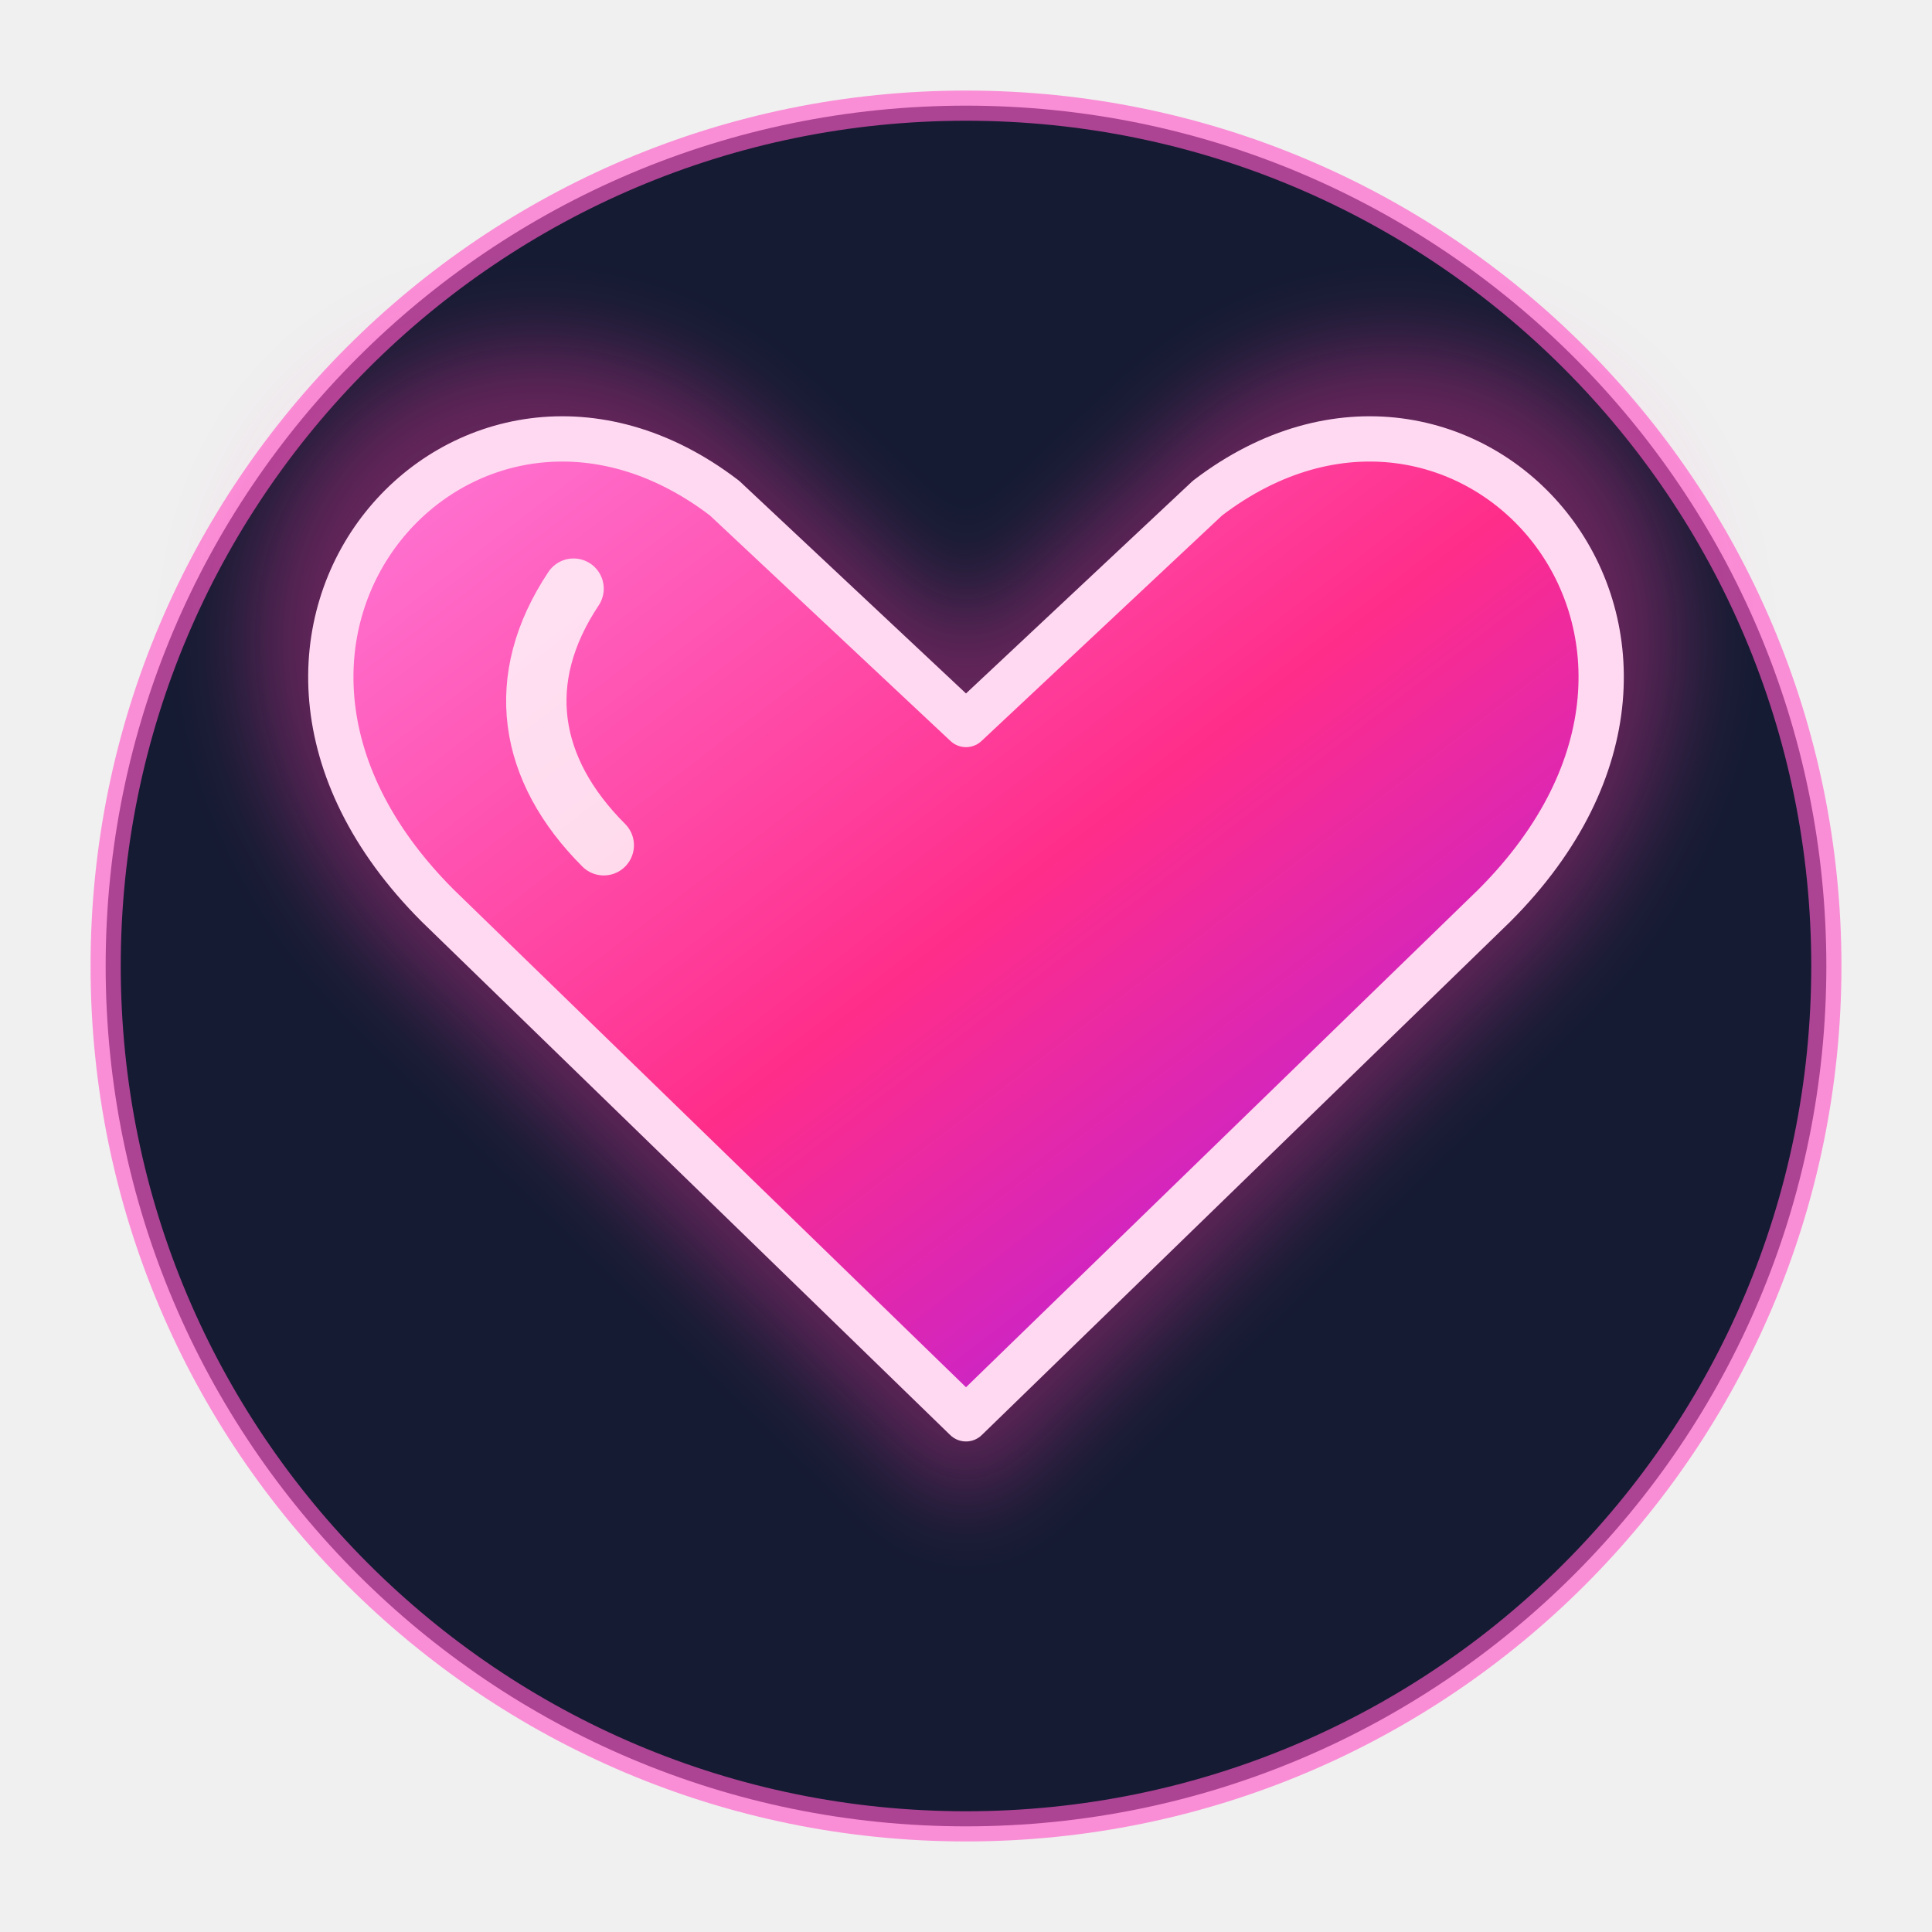
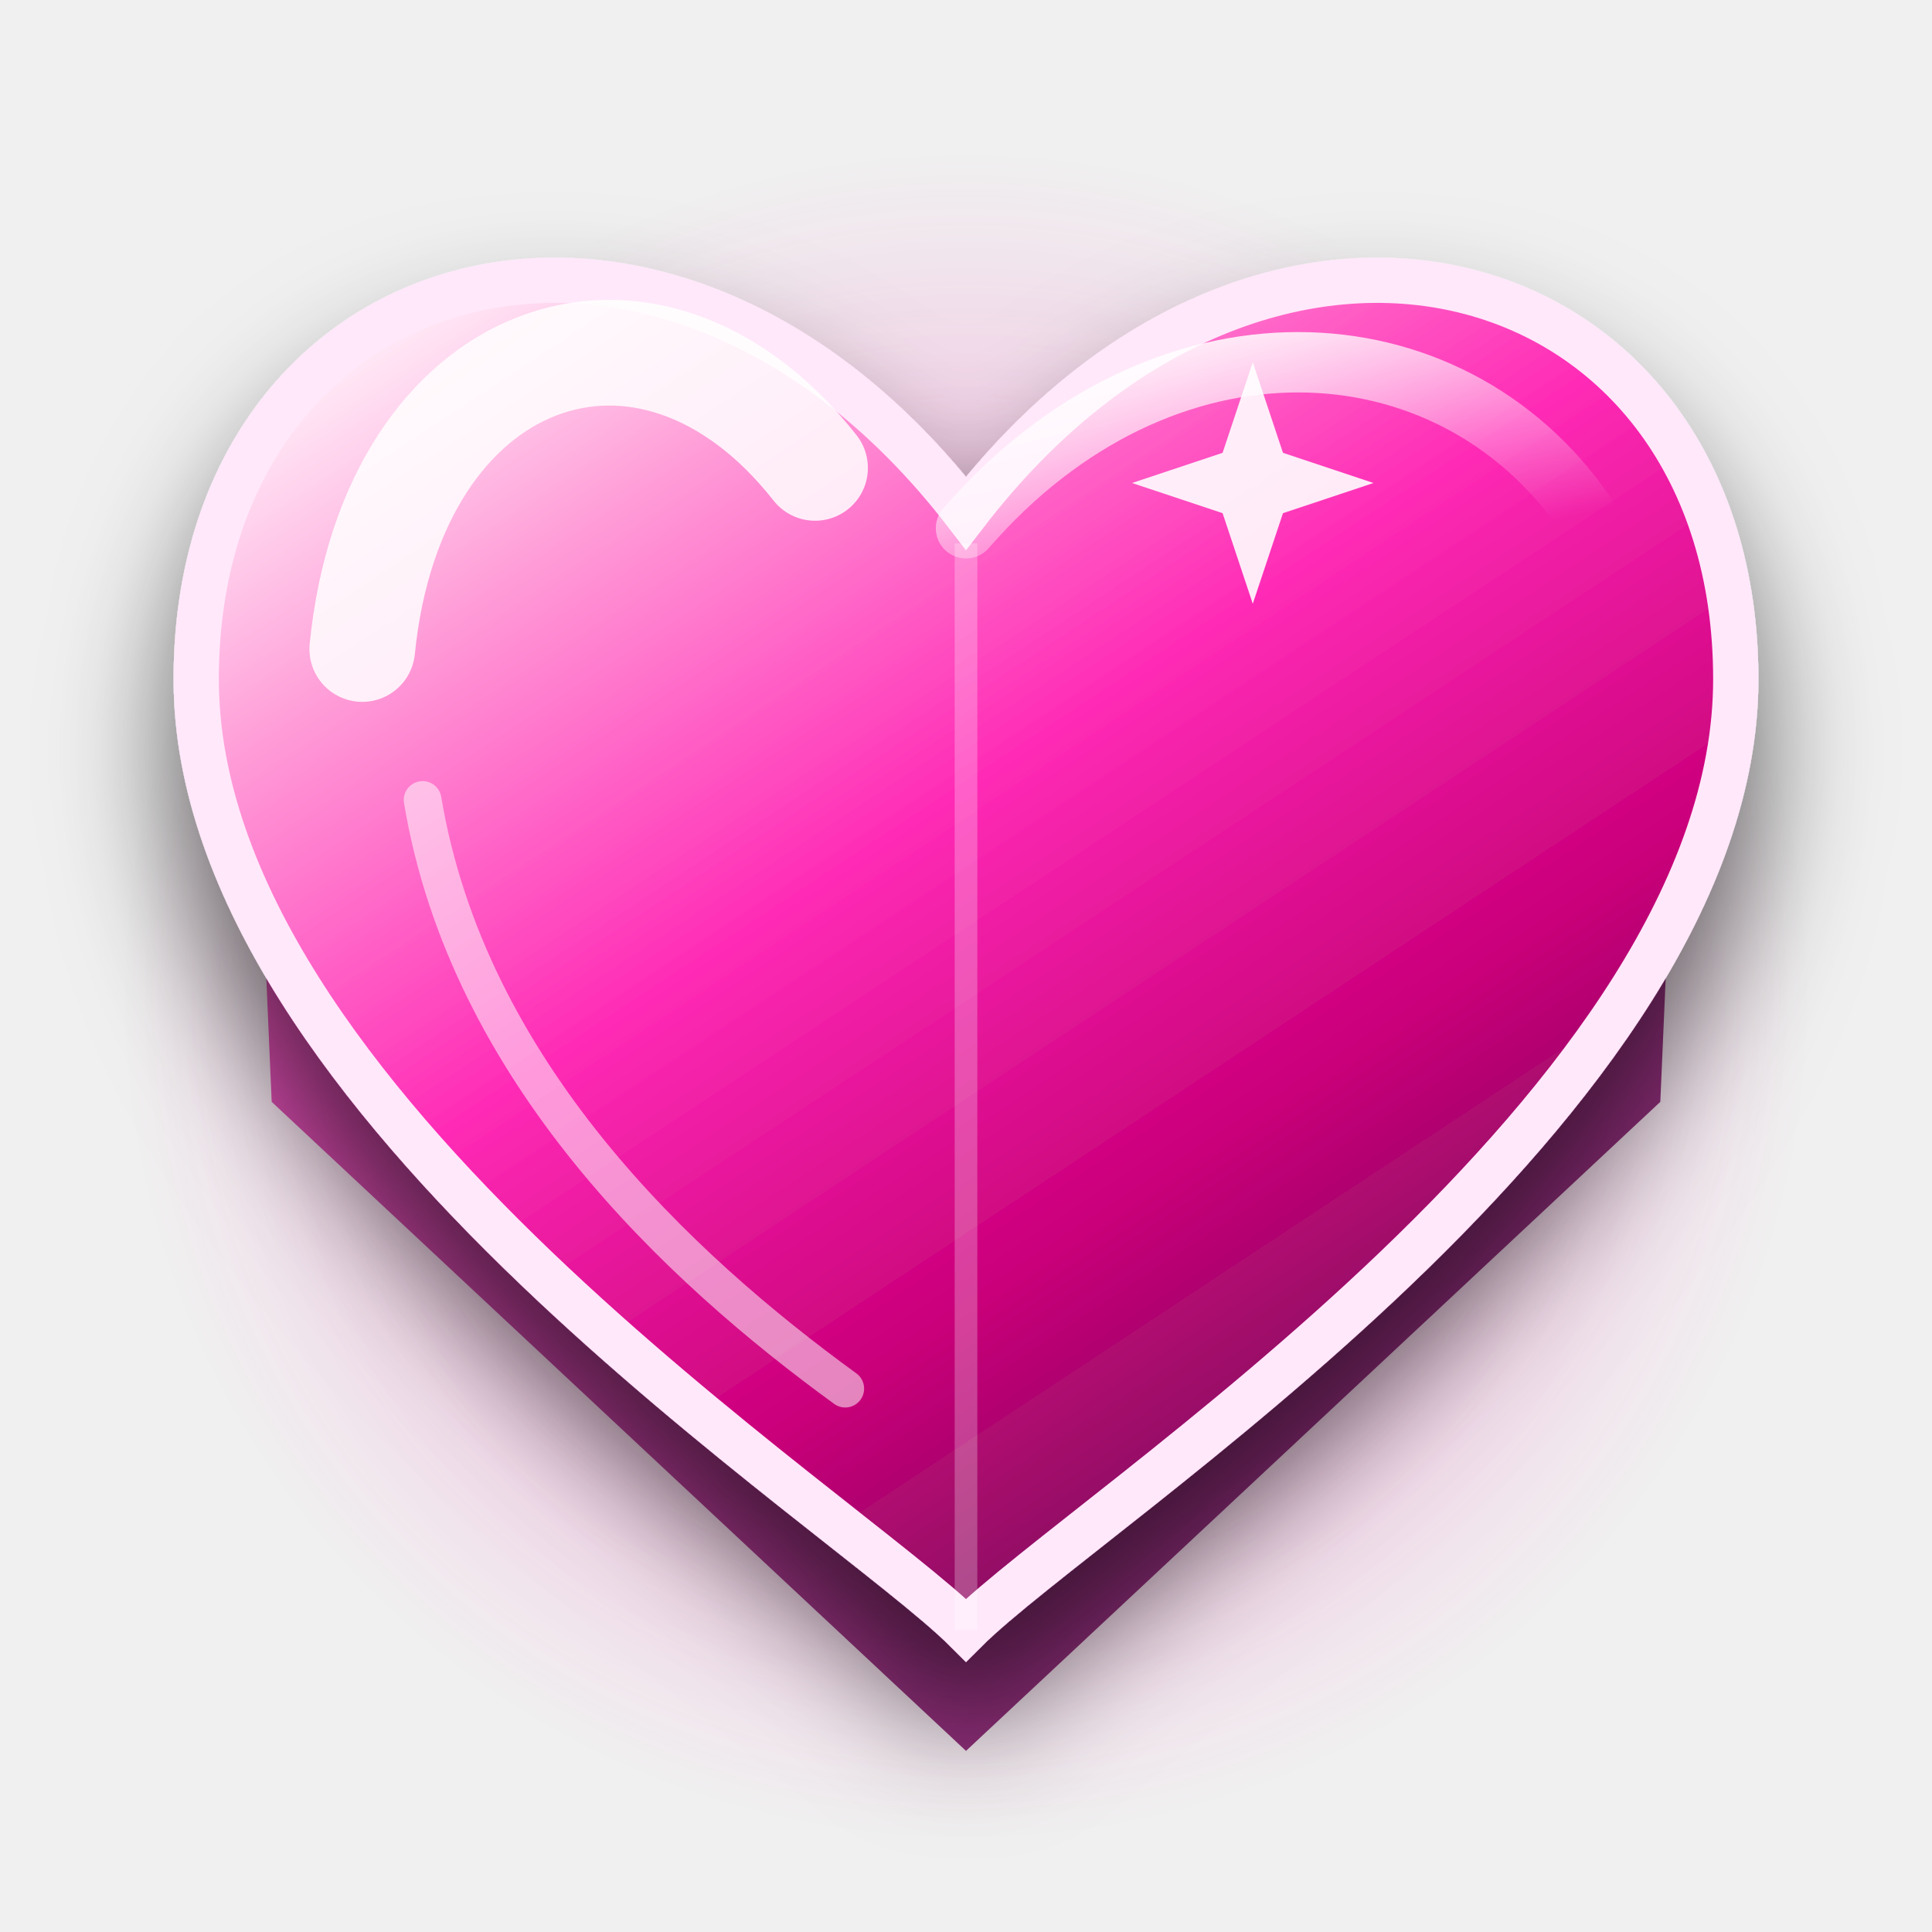
- <svg xmlns="http://www.w3.org/2000/svg" viewBox="0 0 128 128" role="img" aria-labelledby="title">
+ <svg xmlns="http://www.w3.org/2000/svg" viewBox="0 0 128 128">
  <defs>
-     <linearGradient id="g" x1="0" y1="0" x2="1" y2="1">
-       <stop stop-color="#ff7ad9" />
-       <stop offset=".5" stop-color="#ff2d8a" />
-       <stop offset="1" stop-color="#9b1bff" />
+     <linearGradient id="metal" x1="12%" y1="0%" x2="88%" y2="100%">
+       <stop stop-color="#fff5fb" />
+       <stop offset=".18" stop-color="#ff9bd7" />
+       <stop offset=".42" stop-color="#ff2bb6" />
+       <stop offset=".67" stop-color="#c90079" />
+       <stop offset=".86" stop-color="#7d145d" />
+       <stop offset="1" stop-color="#ffb5ed" />
    </linearGradient>
-     <filter id="s">
-       <feGaussianBlur stdDeviation="3" />
+     <linearGradient id="side" x1="0" y1="0" x2="1" y2="1">
+       <stop stop-color="#ff4dc5" />
+       <stop offset="1" stop-color="#5b0a50" />
+     </linearGradient>
+     <linearGradient id="shine" x1="0" y1="0" x2="0.9" y2="1">
+       <stop stop-color="#fff" stop-opacity=".98" />
+       <stop offset="1" stop-color="#fff" stop-opacity="0" />
+     </linearGradient>
+     <filter id="shadow" x="-40%" y="-40%" width="180%" height="190%">
+       <feGaussianBlur in="SourceAlpha" stdDeviation="4" />
+       <feOffset dy="5" />
+       <feComponentTransfer>
+         <feFuncA type="linear" slope=".6" />
+       </feComponentTransfer>
+       <feMerge>
+         <feMergeNode />
+         <feMergeNode in="SourceGraphic" />
+       </feMerge>
    </filter>
+     <radialGradient id="glow">
+       <stop stop-color="#ff39bd" stop-opacity=".5" />
+       <stop offset="1" stop-color="#ff39bd" stop-opacity="0" />
+     </radialGradient>
  </defs>
-   <circle cx="64" cy="64" r="57" fill="#141b32" stroke="#ff5ac8" stroke-opacity=".65" stroke-width="2" />
-   <path d="M64 100 25 62C4 37 28 13 48 27l16 15 16-15c20-14 44 10 23 35Z" fill="#ff39a8" opacity=".35" filter="url(#s)" />
-   <path d="M64 94 29 60C11 42 31 20 48 33l16 15 16-15c17-13 37 9 19 27Z" fill="url(#g)" stroke="#ffd9f2" stroke-width="3" stroke-linejoin="round" />
-   <path d="M38 39c-4 6-3 12 2 17" fill="none" stroke="#fff" stroke-width="4" stroke-linecap="round" opacity=".8" />
+   <ellipse cx="64" cy="66" rx="56" ry="56" fill="url(#glow)" />
+   <path d="M64 112 18 69 17 46 33 25 53 27 64 41 75 27 95 25 111 46 110 69Z" fill="url(#side)" opacity=".9" transform="translate(0 4)" />
+   <path d="M64 108C56 100 13 73 13 45 13 17 44 8 64 34 84 8 115 17 115 45c0 28-43 55-51 63Z" fill="url(#metal)" stroke="#ffe8fa" stroke-width="3" filter="url(#shadow)" />
+   <path d="M24 43C26 23 43 17 54 31" fill="none" stroke="#fff" stroke-width="7" stroke-linecap="round" opacity=".85" />
+   <path d="M28 53c3 18 17 31 28 39" fill="none" stroke="#fff" stroke-width="2.5" stroke-linecap="round" opacity=".52" />
+   <path d="M64 35c13-15 32-14 41-1" fill="none" stroke="url(#shine)" stroke-width="4" stroke-linecap="round" />
+   <path d="M64 108 64 36" stroke="#fff" stroke-opacity=".25" stroke-width="1.5" />
+   <path d="M83 24l2 6 6 2-6 2-2 6-2-6-6-2 6-2Z" fill="#fff" opacity=".9" />
</svg>
